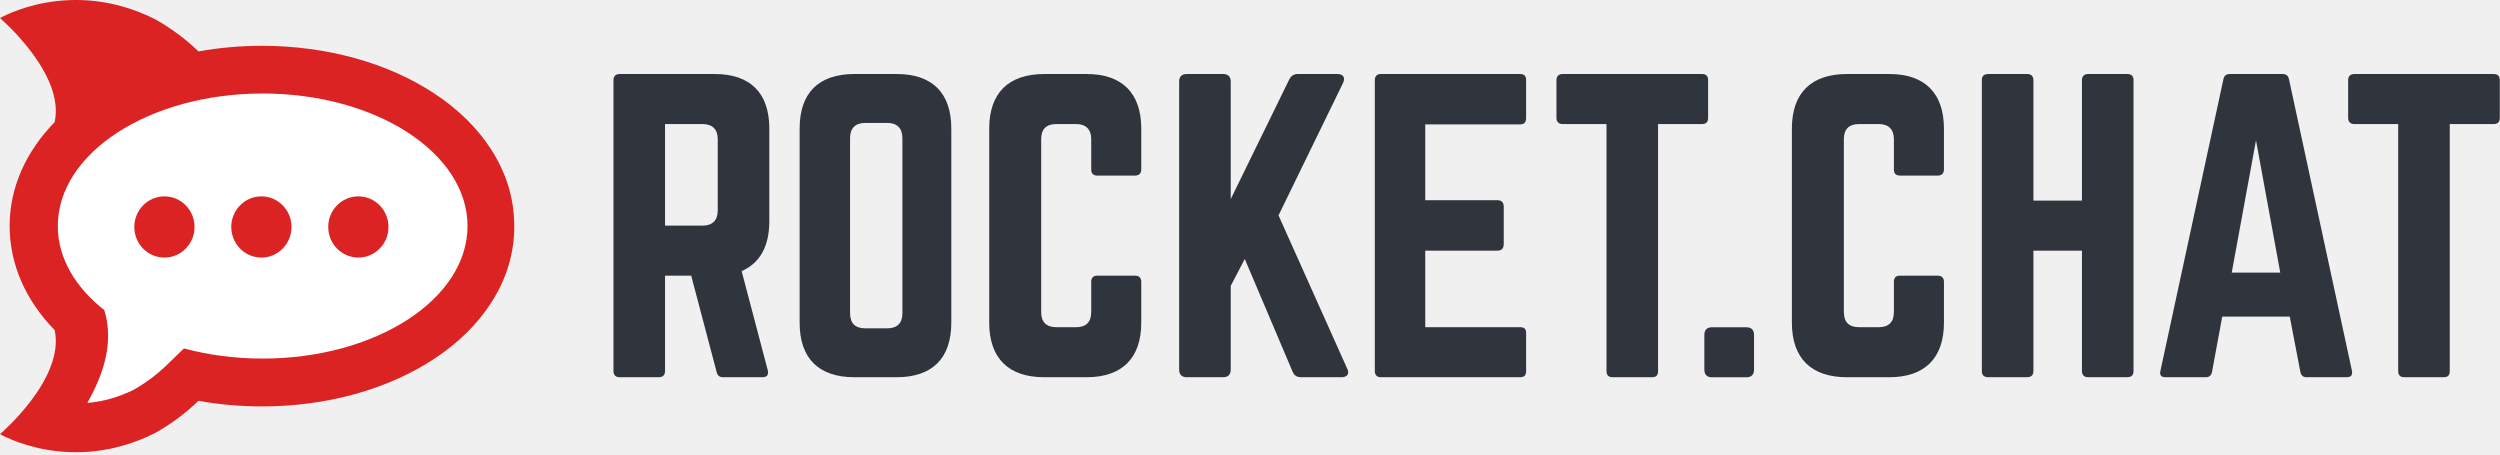
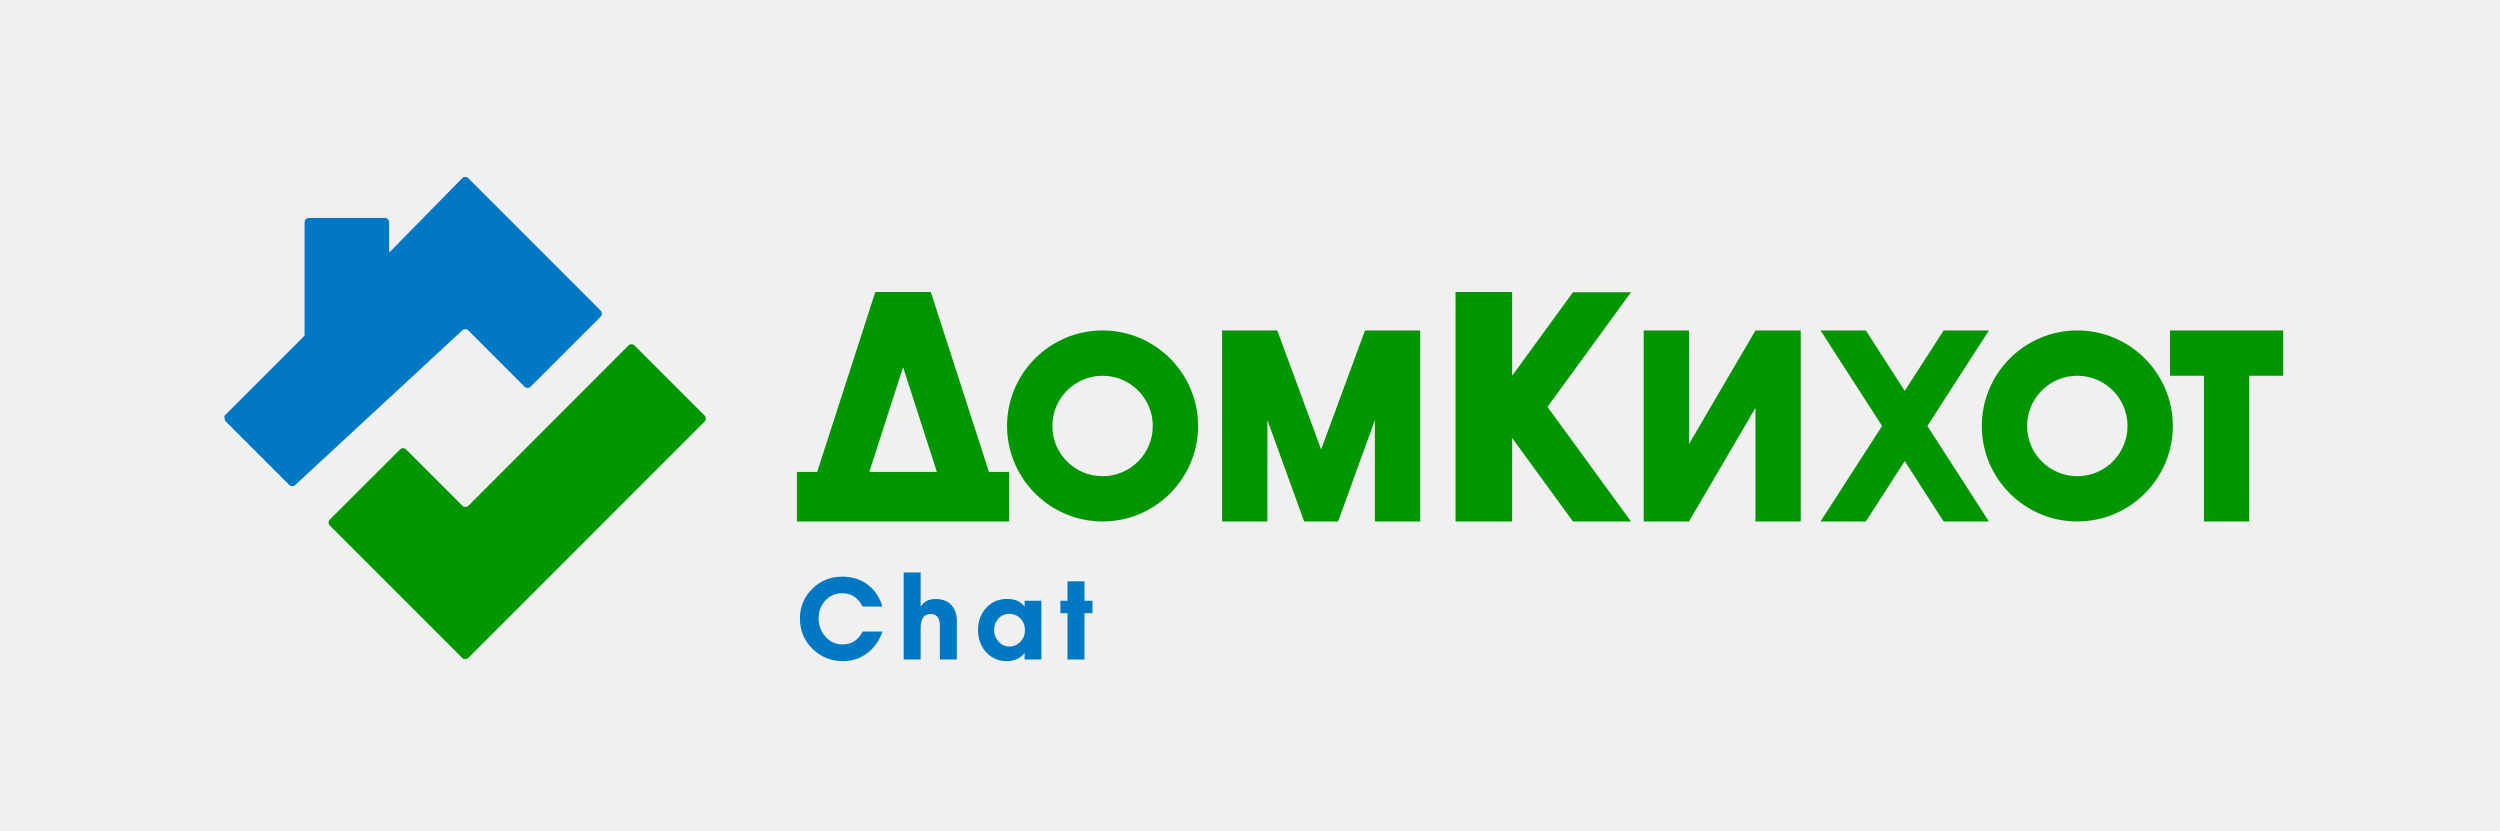
- <svg xmlns="http://www.w3.org/2000/svg" width="1000px" height="182px" viewBox="0 0 1000 182" version="1.1">
-   <g id="logo" stroke="none" stroke-width="1" fill="none" fill-rule="evenodd">
-     <g id="type" transform="translate(245.1547, 29.58178)" fill="#2F343D" fill-rule="nonzero">
-       <path d="M62.572,58.849 C62.572,69.006 58.78,75.677 51.501,78.859 L61.966,118.58 C62.42,120.403 61.512,121.308 59.842,121.308 L44.067,121.308 C42.551,121.308 41.794,120.552 41.489,119.186 L31.326,80.68 L20.86,80.68 L20.86,118.885 C20.86,120.403 19.952,121.308 18.434,121.308 L2.658,121.308 C1.142,121.308 0.232,120.398 0.232,118.885 L0.232,2.45 C0.232,0.935 1.142,0.024 2.658,0.024 L40.73,0.024 C54.987,0.024 62.572,7.606 62.572,21.855 L62.572,58.849 Z M35.877,60.666 C39.819,60.666 41.943,58.544 41.943,54.603 L41.943,26.101 C41.943,22.16 39.819,20.04 35.877,20.04 L20.86,20.04 L20.86,60.669 L35.877,60.666 Z" id="Shape" />
-       <path d="M74.698,21.855 C74.698,7.606 82.28,0.024 96.54,0.024 L113.528,0.024 C127.785,0.024 135.37,7.606 135.37,21.855 L135.37,99.478 C135.37,113.725 127.785,121.306 113.528,121.306 L96.54,121.306 C82.28,121.306 74.698,113.725 74.698,99.478 L74.698,21.855 Z M109.735,101.749 C113.677,101.749 115.801,99.778 115.801,95.686 L115.801,25.647 C115.801,21.706 113.677,19.584 109.735,19.584 L100.939,19.584 C96.996,19.584 94.872,21.706 94.872,25.647 L94.872,95.688 C94.872,99.778 96.996,101.749 100.939,101.749 L109.735,101.749 Z" id="Shape" />
-       <path d="M211.352,38.228 C211.352,39.746 210.442,40.653 208.928,40.653 L193.761,40.653 C192.091,40.653 191.334,39.746 191.334,38.228 L191.334,26.101 C191.334,22.16 189.212,20.04 185.27,20.04 L177.382,20.04 C173.288,20.04 171.315,22.16 171.315,26.101 L171.315,95.237 C171.315,99.329 173.437,101.295 177.382,101.295 L185.27,101.295 C189.212,101.295 191.334,99.326 191.334,95.237 L191.334,83.105 C191.334,81.587 192.091,80.68 193.761,80.68 L208.928,80.68 C210.449,80.68 211.352,81.587 211.352,83.105 L211.352,99.48 C211.352,113.727 203.616,121.308 189.513,121.308 L172.524,121.308 C158.267,121.308 150.531,113.727 150.531,99.48 L150.531,21.855 C150.531,7.606 158.267,0.024 172.524,0.024 L189.513,0.024 C203.618,0.024 211.352,7.606 211.352,21.855 L211.352,38.228 Z" id="Shape" />
-       <path d="M275.353,121.308 C273.529,121.308 272.472,120.552 271.862,119.037 L252.754,74.008 L247.139,84.774 L247.139,118.276 C247.139,120.247 246.079,121.308 244.107,121.308 L229.545,121.308 C227.572,121.308 226.51,120.247 226.51,118.276 L226.51,3.057 C226.51,1.088 227.572,0.024 229.545,0.024 L244.107,0.024 C246.077,0.024 247.139,1.086 247.139,3.057 L247.139,50.055 L270.497,2.299 C271.256,0.783 272.321,0.024 273.988,0.024 L289.912,0.024 C292.188,0.024 293.098,1.542 292.034,3.663 L266.252,56.572 L293.701,117.822 C294.763,119.793 293.853,121.308 291.428,121.308 L275.353,121.308 Z" id="Shape" />
-       <path d="M365.294,17.612 C365.294,19.127 364.686,20.189 362.867,20.189 L324.947,20.189 L324.947,50.509 L353.917,50.509 C355.438,50.509 356.344,51.419 356.344,53.085 L356.344,68.094 C356.344,69.763 355.433,70.673 353.917,70.673 L324.947,70.673 L324.947,101.295 L362.867,101.295 C364.691,101.295 365.294,102.054 365.294,103.721 L365.294,118.883 C365.294,120.398 364.686,121.304 362.867,121.304 L307.05,121.304 C305.683,121.304 304.772,120.394 304.772,118.883 L304.772,2.45 C304.772,0.935 305.683,0.024 307.05,0.024 L362.867,0.024 C364.691,0.024 365.294,0.935 365.294,2.45 L365.294,17.612 Z" id="Shape" />
-       <path d="M435.666,0.024 C437.333,0.024 438.092,0.935 438.092,2.45 L438.092,17.612 C438.092,19.127 437.333,20.037 435.666,20.037 L418.071,20.037 L418.071,118.883 C418.071,120.55 417.315,121.304 415.647,121.304 L399.872,121.304 C398.351,121.304 397.445,120.55 397.445,118.883 L397.445,20.037 L379.853,20.037 C378.333,20.037 377.427,19.127 377.427,17.612 L377.427,2.45 C377.427,0.935 378.337,0.024 379.853,0.024 L435.666,0.024 Z" id="Shape" />
-       <path d="M436.586,104.357 C436.586,102.385 437.648,101.326 439.621,101.326 L453.424,101.326 C455.396,101.326 456.456,102.385 456.456,104.357 L456.456,118.301 C456.456,120.275 455.396,121.334 453.424,121.334 L439.621,121.334 C437.648,121.334 436.586,120.275 436.586,118.301 L436.586,104.357 Z" id="Shape" />
-       <path d="M532.423,38.228 C532.423,39.746 531.51,40.653 529.996,40.653 L514.829,40.653 C513.161,40.653 512.404,39.746 512.404,38.228 L512.404,26.101 C512.404,22.16 510.283,20.04 506.34,20.04 L498.453,20.04 C494.356,20.04 492.386,22.16 492.386,26.101 L492.386,95.237 C492.386,99.329 494.508,101.295 498.453,101.295 L506.34,101.295 C510.283,101.295 512.404,99.326 512.404,95.237 L512.404,83.105 C512.404,81.587 513.161,80.68 514.829,80.68 L529.996,80.68 C531.517,80.68 532.423,81.587 532.423,83.105 L532.423,99.48 C532.423,113.727 524.687,121.308 510.581,121.308 L493.592,121.308 C479.335,121.308 471.599,113.727 471.599,99.48 L471.599,21.855 C471.599,7.606 479.335,0.024 493.592,0.024 L510.581,0.024 C524.689,0.024 532.423,7.606 532.423,21.855 L532.423,38.228 Z" id="Shape" />
-       <path d="M587.627,2.45 C587.627,0.935 588.535,0.024 590.051,0.024 L605.673,0.024 C607.494,0.024 608.249,0.935 608.249,2.45 L608.249,118.883 C608.249,120.398 607.492,121.304 605.673,121.304 L590.051,121.304 C588.531,121.304 587.627,120.394 587.627,118.883 L587.627,70.673 L568.212,70.673 L568.212,118.885 C568.212,120.403 567.301,121.308 565.785,121.308 L550.166,121.308 C548.342,121.308 547.586,120.398 547.586,118.885 L547.586,2.45 C547.586,0.935 548.342,0.024 550.166,0.024 L565.785,0.024 C567.306,0.024 568.212,0.935 568.212,2.45 L568.212,50.66 L587.627,50.66 L587.627,2.45 Z" id="Shape" />
-       <path d="M677.417,121.308 C676.052,121.308 675.295,120.552 674.99,119.186 L670.745,97.055 L643.745,97.055 L639.653,119.186 C639.348,120.552 638.591,121.308 637.226,121.308 L620.999,121.308 C619.332,121.308 618.573,120.398 619.024,118.732 L644.203,2.147 C644.508,0.632 645.417,0.024 646.781,0.024 L667.866,0.024 C669.231,0.024 670.142,0.632 670.444,2.147 L695.624,118.732 C695.929,120.398 695.321,121.308 693.502,121.308 L677.417,121.308 Z M657.242,26.555 L647.536,79.464 L666.951,79.464 L657.242,26.555 Z" id="Shape" />
-       <path d="M752.339,0.024 C754.007,0.024 754.766,0.935 754.766,2.45 L754.766,17.612 C754.766,19.127 754.007,20.037 752.339,20.037 L734.747,20.037 L734.747,118.883 C734.747,120.55 733.988,121.304 732.321,121.304 L716.545,121.304 C715.029,121.304 714.121,120.55 714.121,118.883 L714.121,20.037 L696.529,20.037 C695.011,20.037 694.105,19.127 694.105,17.612 L694.105,2.45 C694.105,0.935 695.016,0.024 696.529,0.024 L752.339,0.024 Z" id="Shape" />
+ <svg xmlns="http://www.w3.org/2000/svg" version="1.1" id="Группа_1_1_" x="0px" y="0px" viewBox="0 0 1024 340" style="enable-background:new 0 0 1024 340;" xml:space="preserve">
+   <style type="text/css">
+ 	.st0{fill:#0078C4;}
+ 	.st1{fill:#009600;}
+ </style>
+   <g id="Chat">
+     <g>
+       <path class="st0" d="M361.48,258.66c-1.27,3.67-3.31,6.59-6.12,8.75c-2.9,2.25-6.26,3.38-10.06,3.38c-4.91,0-9.08-1.68-12.51-5.04    c-3.43-3.36-5.14-7.5-5.14-12.4c0-4.81,1.69-8.88,5.07-12.19s7.48-4.97,12.3-4.97c3.99,0,7.44,1.09,10.36,3.26    c2.92,2.17,4.94,5.17,6.05,9h-8.11c-1.85-3.64-4.62-5.46-8.29-5.46c-2.84,0-5.17,1-7,3.01c-1.82,2-2.73,4.44-2.73,7.31    c0,2.84,0.93,5.32,2.78,7.45c1.85,2.13,4.19,3.19,7,3.19c3.74,0,6.49-1.76,8.25-5.27H361.48z" />
+       <path class="st0" d="M391.93,270.13h-6.95v-13.65c0-3.33-1.24-5-3.71-5c-2.78,0-4.17,1.88-4.17,5.64v13h-6.95v-35.63h6.95v14.02    c1.29-2.1,3.33-3.15,6.1-3.15c2.8,0,4.96,0.82,6.47,2.45c1.51,1.63,2.26,3.87,2.26,6.71V270.13z" />
+       <path class="st0" d="M426.55,270.13h-6.86v-2.73c-0.74,1.08-1.78,1.92-3.1,2.52c-1.33,0.6-2.69,0.9-4.08,0.9    c-3.52,0-6.41-1.26-8.67-3.79c-2.16-2.41-3.24-5.4-3.24-8.98c0-3.58,1.11-6.59,3.32-9.04s5.1-3.68,8.66-3.68    c3.22,0,5.59,1.06,7.11,3.19v-2.45h6.86V270.13z M419.83,258.22c0-1.91-0.6-3.51-1.81-4.82c-1.2-1.31-2.77-1.96-4.68-1.96    c-1.79,0-3.27,0.65-4.43,1.96c-1.16,1.31-1.74,2.87-1.74,4.68c0,1.78,0.6,3.35,1.81,4.7c1.21,1.35,2.69,2.03,4.45,2.03    c1.76,0,3.27-0.65,4.52-1.96C419.2,261.55,419.83,260,419.83,258.22z" />
+       <path class="st0" d="M447.49,251.16h-3.29v18.97h-6.95v-18.97h-2.92v-5.09h2.92v-7.96h6.95v7.96h3.29V251.16z" />
    </g>
-     <g id="icon">
-       <path d="M180.33,70.211 L180.334,70.217 C180.333,70.216 180.333,70.215 180.332,70.214 C180.331,70.213 180.331,70.212 180.33,70.211 Z M61.954,7.644 C68.293,11.165 74.285,15.619 79.402,20.57 C87.65,19.076 96.155,18.323 104.783,18.323 C130.613,18.323 155.101,25.098 173.733,37.398 C183.382,43.771 191.051,51.332 196.526,59.873 C202.622,69.391 205.712,79.625 205.712,90.592 C205.712,101.264 202.622,111.503 196.526,121.019 C191.051,129.564 183.382,137.123 173.733,143.496 C155.101,155.795 130.615,162.567 104.783,162.567 C96.155,162.567 87.652,161.814 79.402,160.322 C74.283,165.271 68.293,169.727 61.954,173.247 C28.086,190.209 0,173.646 0,173.646 C0,173.646 26.113,151.477 21.866,132.043 C10.183,120.068 3.852,105.625 3.852,90.302 C3.852,75.267 10.185,60.824 21.866,48.847 C26.112,29.418 0.009,7.253 2.14766577e-06,7.245 C0.008,7.24 28.091,-9.317 61.954,7.644 Z" id="rocket" fill="#DB2323" fill-rule="nonzero" />
-       <path d="M41.697,124.026 C30.089,114.879 23.121,103.173 23.121,90.414 C23.121,61.136 59.809,37.402 105.066,37.402 C150.323,37.402 187.011,61.136 187.011,90.414 C187.011,119.691 150.323,143.425 105.066,143.425 C93.912,143.425 83.279,141.983 73.587,139.372 L66.501,146.206 C62.651,149.919 58.138,153.28 53.434,155.928 C47.199,158.989 41.043,160.66 34.951,161.17 C35.295,160.545 35.611,159.912 35.951,159.286 C43.051,146.208 44.966,134.455 41.697,124.026 Z" id="bubble" fill="#FFF" />
-       <path d="M65.77,103.026 C59.117,103.026 53.723,97.546 53.723,90.785 C53.723,84.025 59.117,78.545 65.77,78.545 C72.424,78.545 77.818,84.025 77.818,90.785 C77.818,97.546 72.424,103.026 65.77,103.026 Z M104.556,103.026 C97.903,103.026 92.509,97.546 92.509,90.785 C92.509,84.025 97.903,78.545 104.556,78.545 C111.21,78.545 116.603,84.025 116.603,90.785 C116.603,97.546 111.21,103.026 104.556,103.026 Z M143.342,103.026 C136.689,103.026 131.295,97.546 131.295,90.785 C131.295,84.025 136.689,78.545 143.342,78.545 C149.996,78.545 155.389,84.025 155.389,90.785 C155.389,97.546 149.996,103.026 143.342,103.026 Z" id="circles" fill="#DB2323" fill-rule="nonzero" />
+   </g>
+   <g id="Слой_5">
+     <g id="Слой_3">
+       <path class="st1" d="M405.07,193.31l-23.82-73.71h-22.72l-23.82,73.71h-8.29v20.28h86.92v-20.28H405.07z M369.9,150.37    l13.85,42.94h-27.7L369.9,150.37z" />
+       <path class="st1" d="M451.61,213.59c-21.56,0-39.12-17.56-39.12-39.12s17.56-39.12,39.12-39.12s39.12,17.56,39.12,39.12    S473.16,213.59,451.61,213.59z M451.61,153.91c-11.36,0-20.57,9.21-20.57,20.57c0,11.36,9.21,20.57,20.57,20.57    c11.36,0,20.57-9.21,20.57-20.57C472.18,163.12,462.96,153.91,451.61,153.91z" />
+       <polygon class="st1" points="559.1,135.36 541.14,184.1 523.17,135.36 500.57,135.36 500.57,213.59 519.12,213.59 519.12,172.04     534.18,213.59 548.09,213.59 563.16,172.04 563.16,213.59 581.7,213.59 581.7,135.36   " />
+       <polygon class="st1" points="668.04,119.72 644.28,119.72 619.37,153.91 619.37,119.6 596.19,119.6 596.19,213.59 619.37,213.59     619.37,179.4 644.28,213.59 668.04,213.59 633.85,166.66   " />
+       <polygon class="st1" points="719.04,135.36 691.8,181.9 691.8,135.36 673.26,135.36 673.26,213.59 691.8,213.59 719.04,167.06     719.04,213.59 737.58,213.59 737.58,135.36   " />
+       <polygon class="st1" points="814.65,135.36 796.11,135.36 780.17,160.11 764.24,135.36 745.69,135.36 770.9,174.48 745.69,213.59     764.24,213.59 780.17,188.85 796.11,213.59 814.65,213.59 789.45,174.48   " />
+       <path class="st1" d="M850.87,213.59c-21.56,0-39.12-17.56-39.12-39.12s17.56-39.12,39.12-39.12s39.12,17.56,39.12,39.12    S872.43,213.59,850.87,213.59z M850.87,153.91c-11.36,0-20.57,9.21-20.57,20.57c0,11.36,9.21,20.57,20.57,20.57    s20.57-9.21,20.57-20.57C871.44,163.12,862.23,153.91,850.87,153.91z" />
+       <polygon class="st1" points="935.19,135.36 888.83,135.36 888.83,153.91 902.73,153.91 902.73,213.59 921.28,213.59     921.28,153.91 935.19,153.91   " />
+     </g>
+   </g>
+   <g id="Слой_6">
+     <g id="Слой_6_2_">
+       <path class="st1" d="M135.01,215.16l54.42,54.42c0.55,0.55,1.72,0.55,2.27,0l97-97c0.55-0.55,0.55-1.72,0-2.27l-28.9-28.9    c-0.55-0.55-1.72-0.55-2.27,0l-65.77,65.83c-0.55,0.55-1.72,0.55-2.27,0L166.24,184c-0.55-0.55-1.72-0.55-2.27,0l-28.96,28.9    C134.46,213.51,134.46,214.61,135.01,215.16z" />
+       <path class="st0" d="M92.49,172.65l26.08,26.08c0.55,0.55,1.72,0.55,2.27,0l68.59-63.5c0.55-0.55,1.72-0.55,2.27,0l23.25,23.25    c0.55,0.55,1.72,0.55,2.27,0l28.9-28.9c0.55-0.55,0.55-1.72,0-2.27L191.7,72.88c-0.55-0.55-1.72-0.55-2.27,0l-30.06,30.62V90.98    c0-0.55-0.55-1.72-1.72-1.72h-31.17c-0.55,0-1.72,0.55-1.72,1.72v45.95c0,0.55,0,0.55-0.55,1.1l-32.33,32.33    C91.94,170.93,91.94,172.09,92.49,172.65z" />
    </g>
  </g>
</svg>
